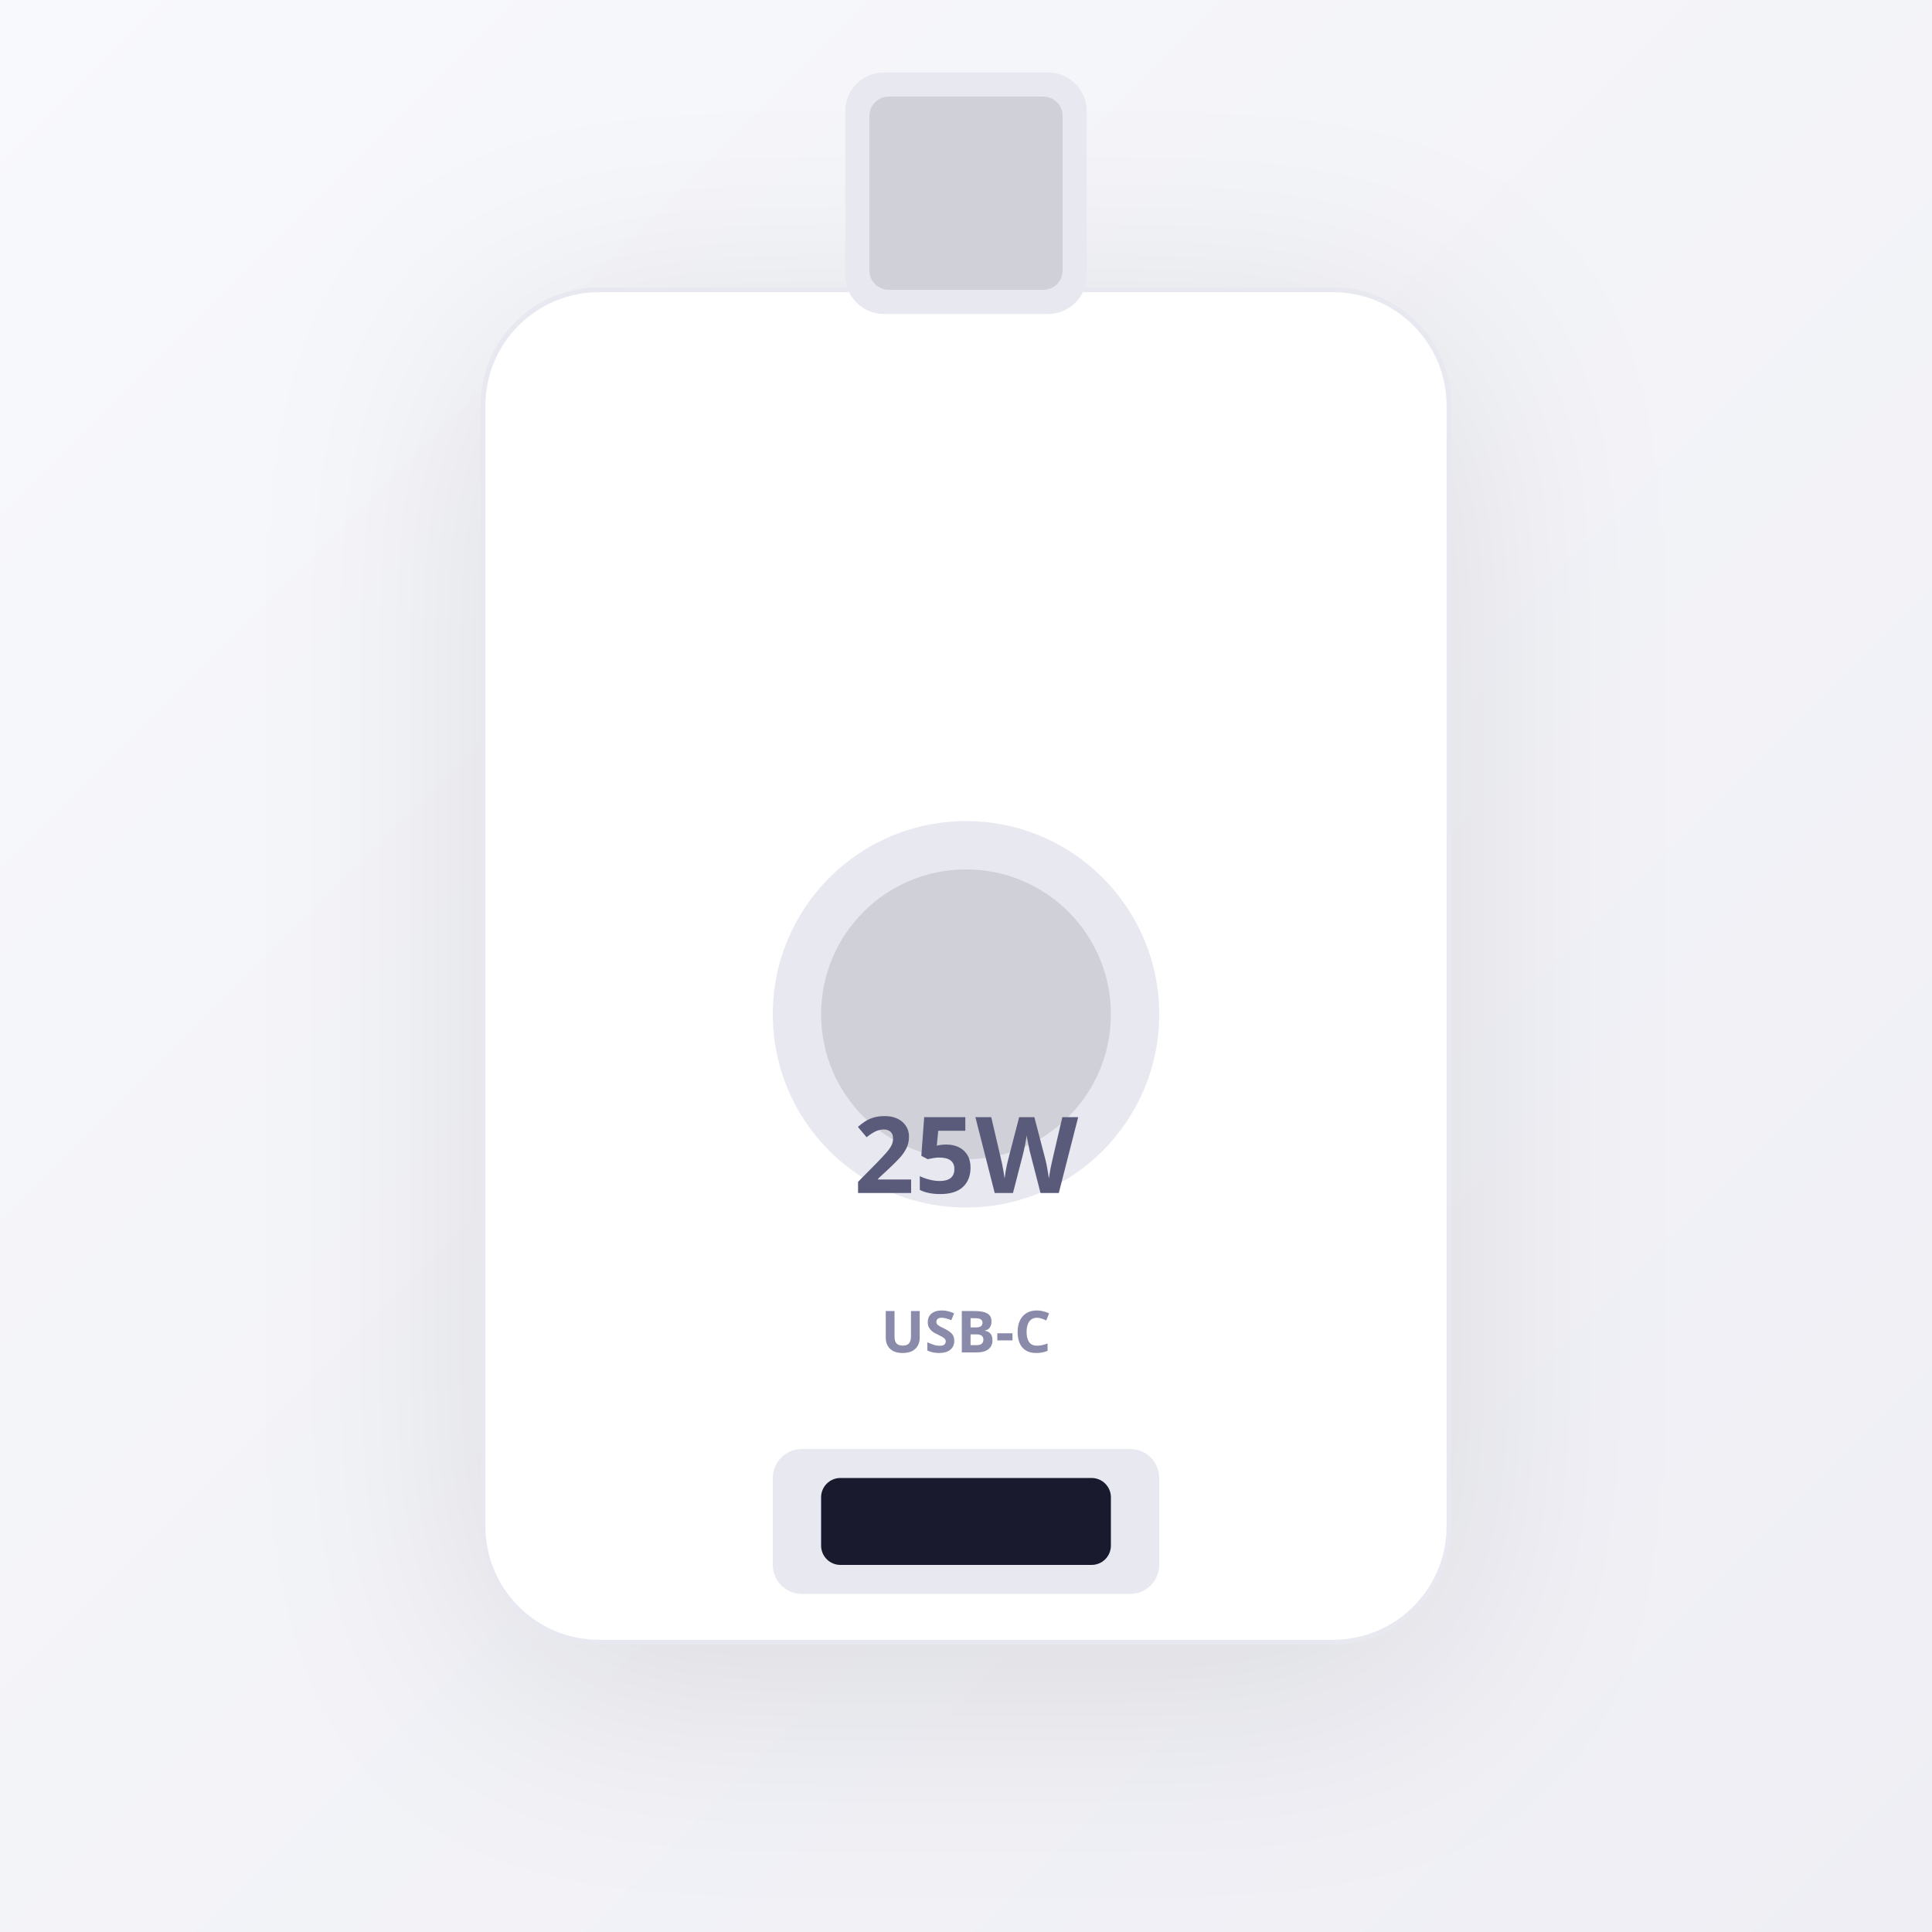
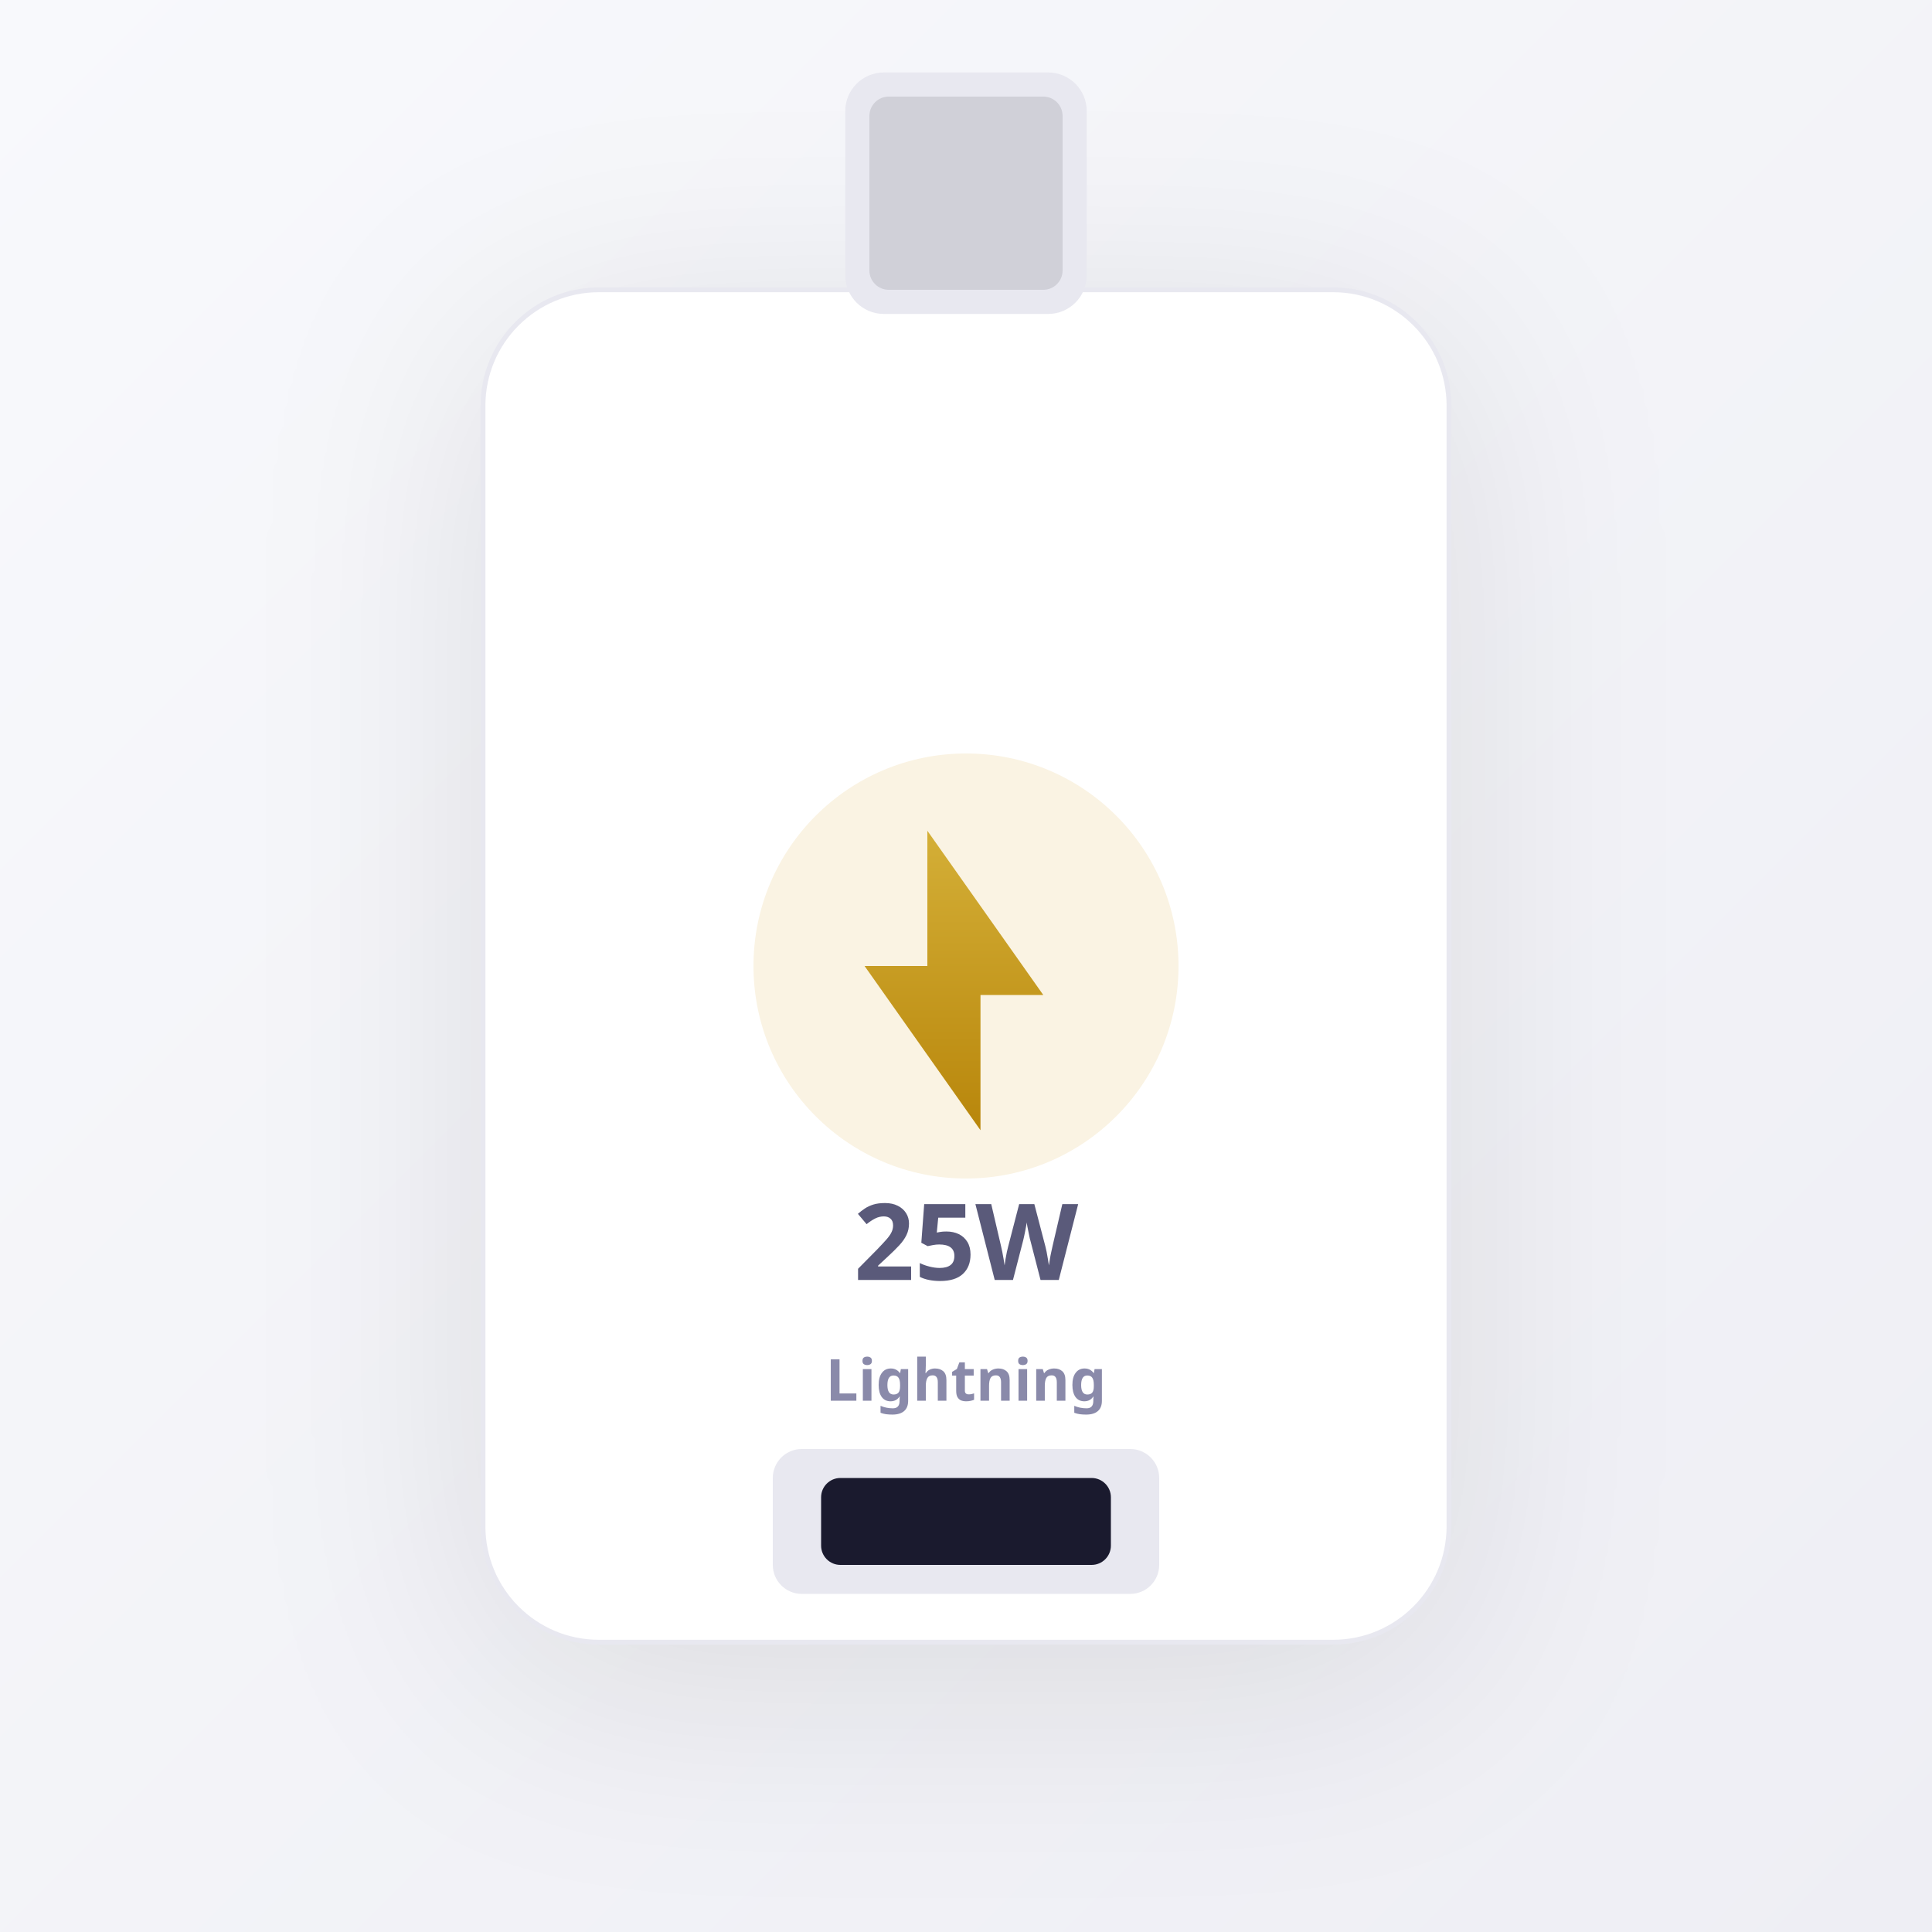
<svg xmlns="http://www.w3.org/2000/svg" viewBox="0 0 400 400">
  <defs>
    <linearGradient id="bg" x1="0" y1="0" x2="1" y2="1">
      <stop offset="0%" stop-color="#f8f9fc" />
      <stop offset="100%" stop-color="#eeeef4" />
    </linearGradient>
-     <linearGradient id="acc" x1="0" y1="0" x2="0" y2="1">
-       <stop offset="0%" stop-color="#8a8aaa" />
-       <stop offset="100%" stop-color="#5a5a7a" />
+     <linearGradient id="bolt" x1="0" y1="0" x2="0" y2="1">
+       <stop offset="0%" stop-color="#d4af37" />
+       <stop offset="100%" stop-color="#b8860b" />
    </linearGradient>
  </defs>
  <rect width="400" height="400" fill="url(#bg)" />
  <rect x="100" y="60" width="200" height="280" rx="24" fill="#fff" filter="drop-shadow(0 8px 24px rgba(0,0,0,0.1))" />
  <rect x="100" y="60" width="200" height="280" rx="24" fill="none" stroke="#e8e8f0" stroke-width="1" />
  <rect x="175" y="15" width="50" height="50" rx="8" fill="#e8e8f0" />
  <rect x="180" y="20" width="40" height="40" rx="4" fill="#d0d0d8" />
  <rect x="160" y="300" width="80" height="30" rx="6" fill="#e8e8f0" />
  <rect x="170" y="306" width="60" height="18" rx="4" fill="#1a1a2e" />
-   <circle cx="200" cy="210" r="40" fill="#e8e8f0" />
-   <circle cx="200" cy="210" r="30" fill="#d0d0d8" />
-   <text x="200" y="247" text-anchor="middle" font-family="sans-serif" font-size="22" font-weight="700" fill="#5a5a7a">25W</text>
-   <text x="200" y="280" text-anchor="middle" font-family="sans-serif" font-size="12" fill="#8a8aaa" font-weight="600">USB-C</text>
+   <circle cx="200" cy="200" r="44" fill="#faf3e3" />
+   <path d="M192 172 v28 h-13 l24 34 v-28 h13 z" fill="url(#bolt)" />
+   <text x="200" y="265" text-anchor="middle" font-family="sans-serif" font-size="22" font-weight="700" fill="#5a5a7a">25W</text>
+   <text x="200" y="290" text-anchor="middle" font-family="sans-serif" font-size="12" fill="#8a8aaa" font-weight="600">Lightning</text>
</svg>
